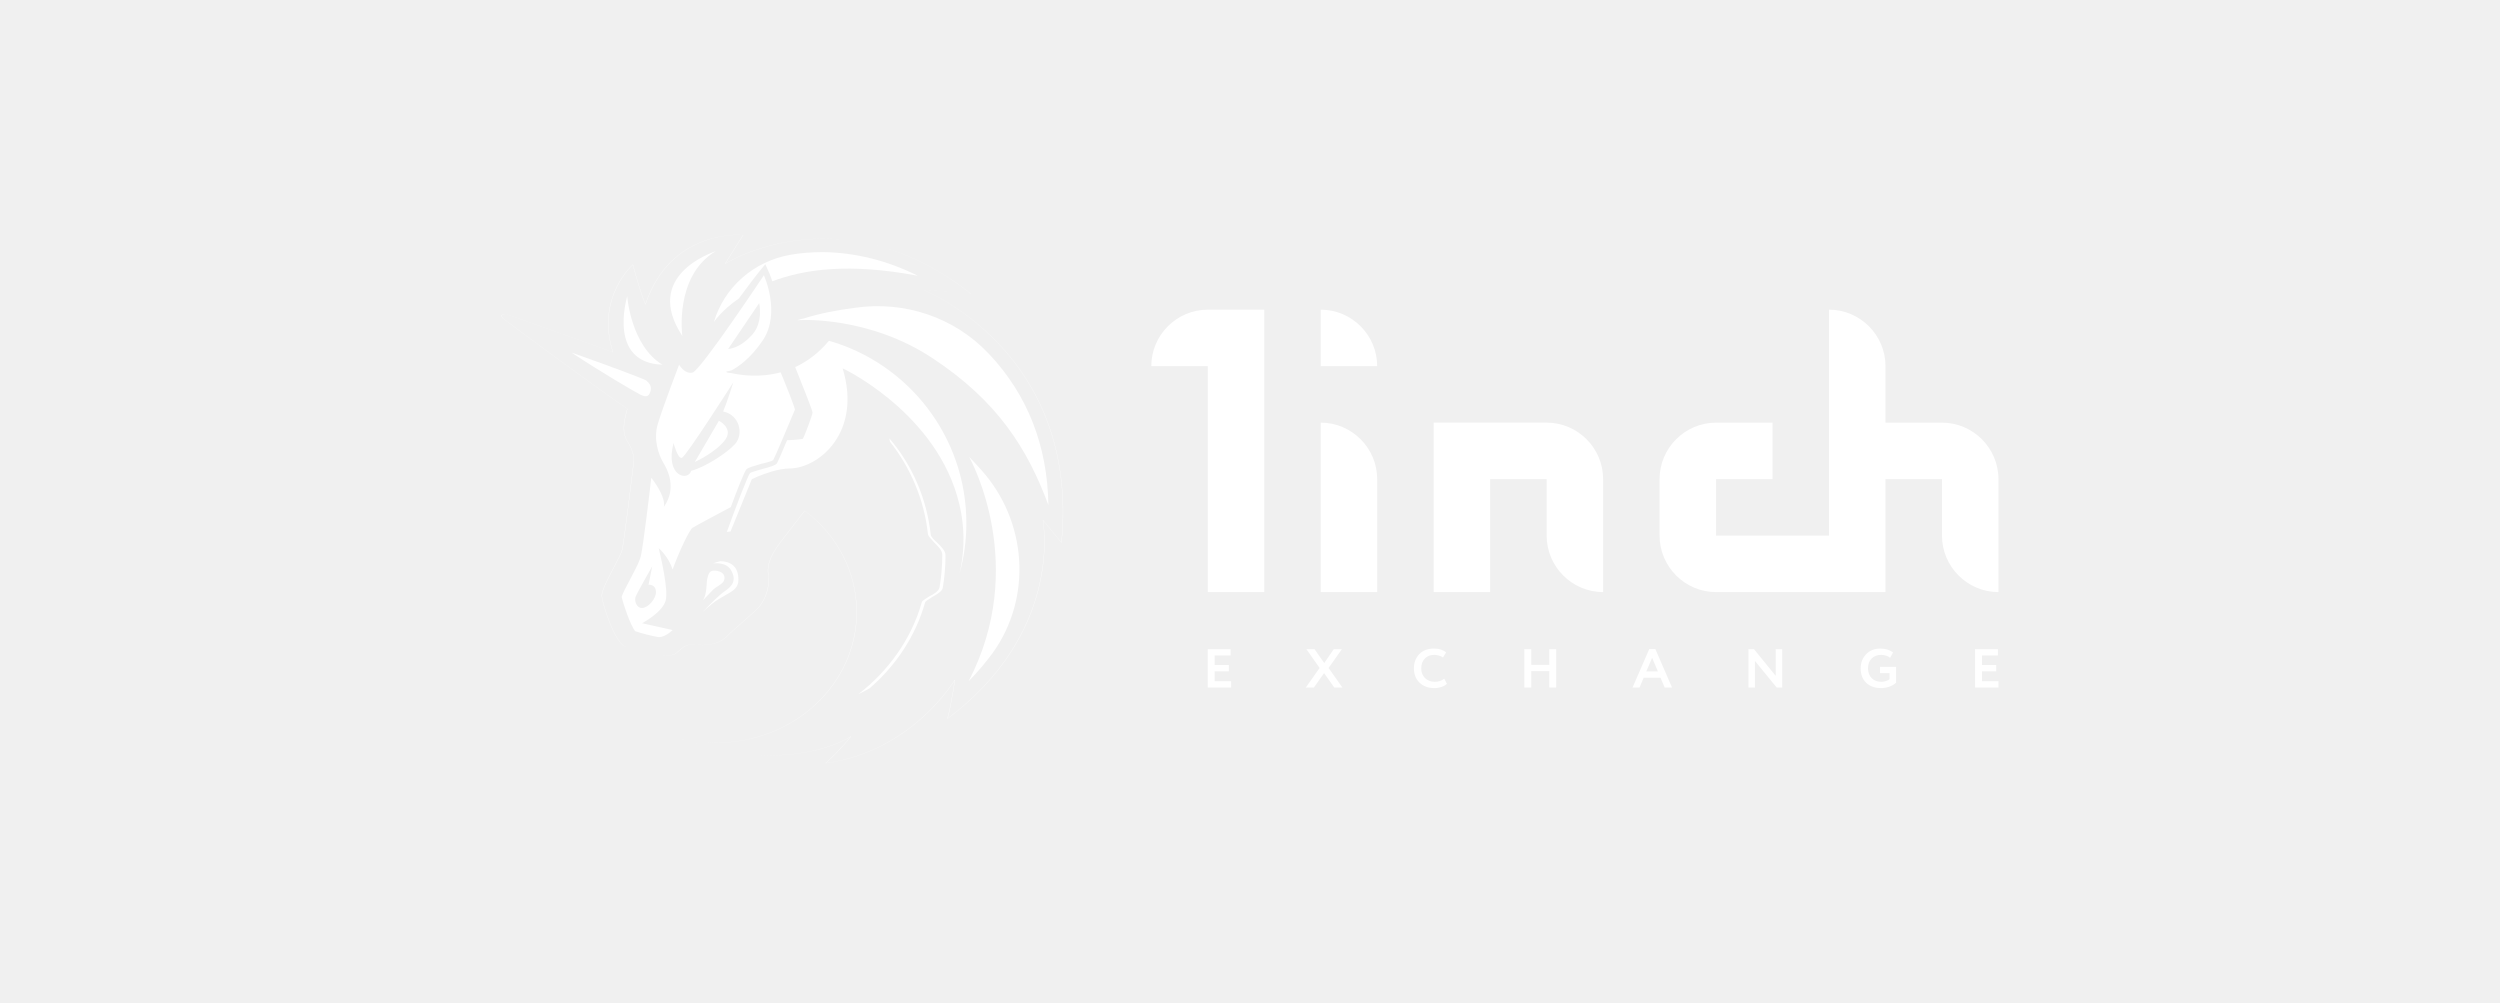
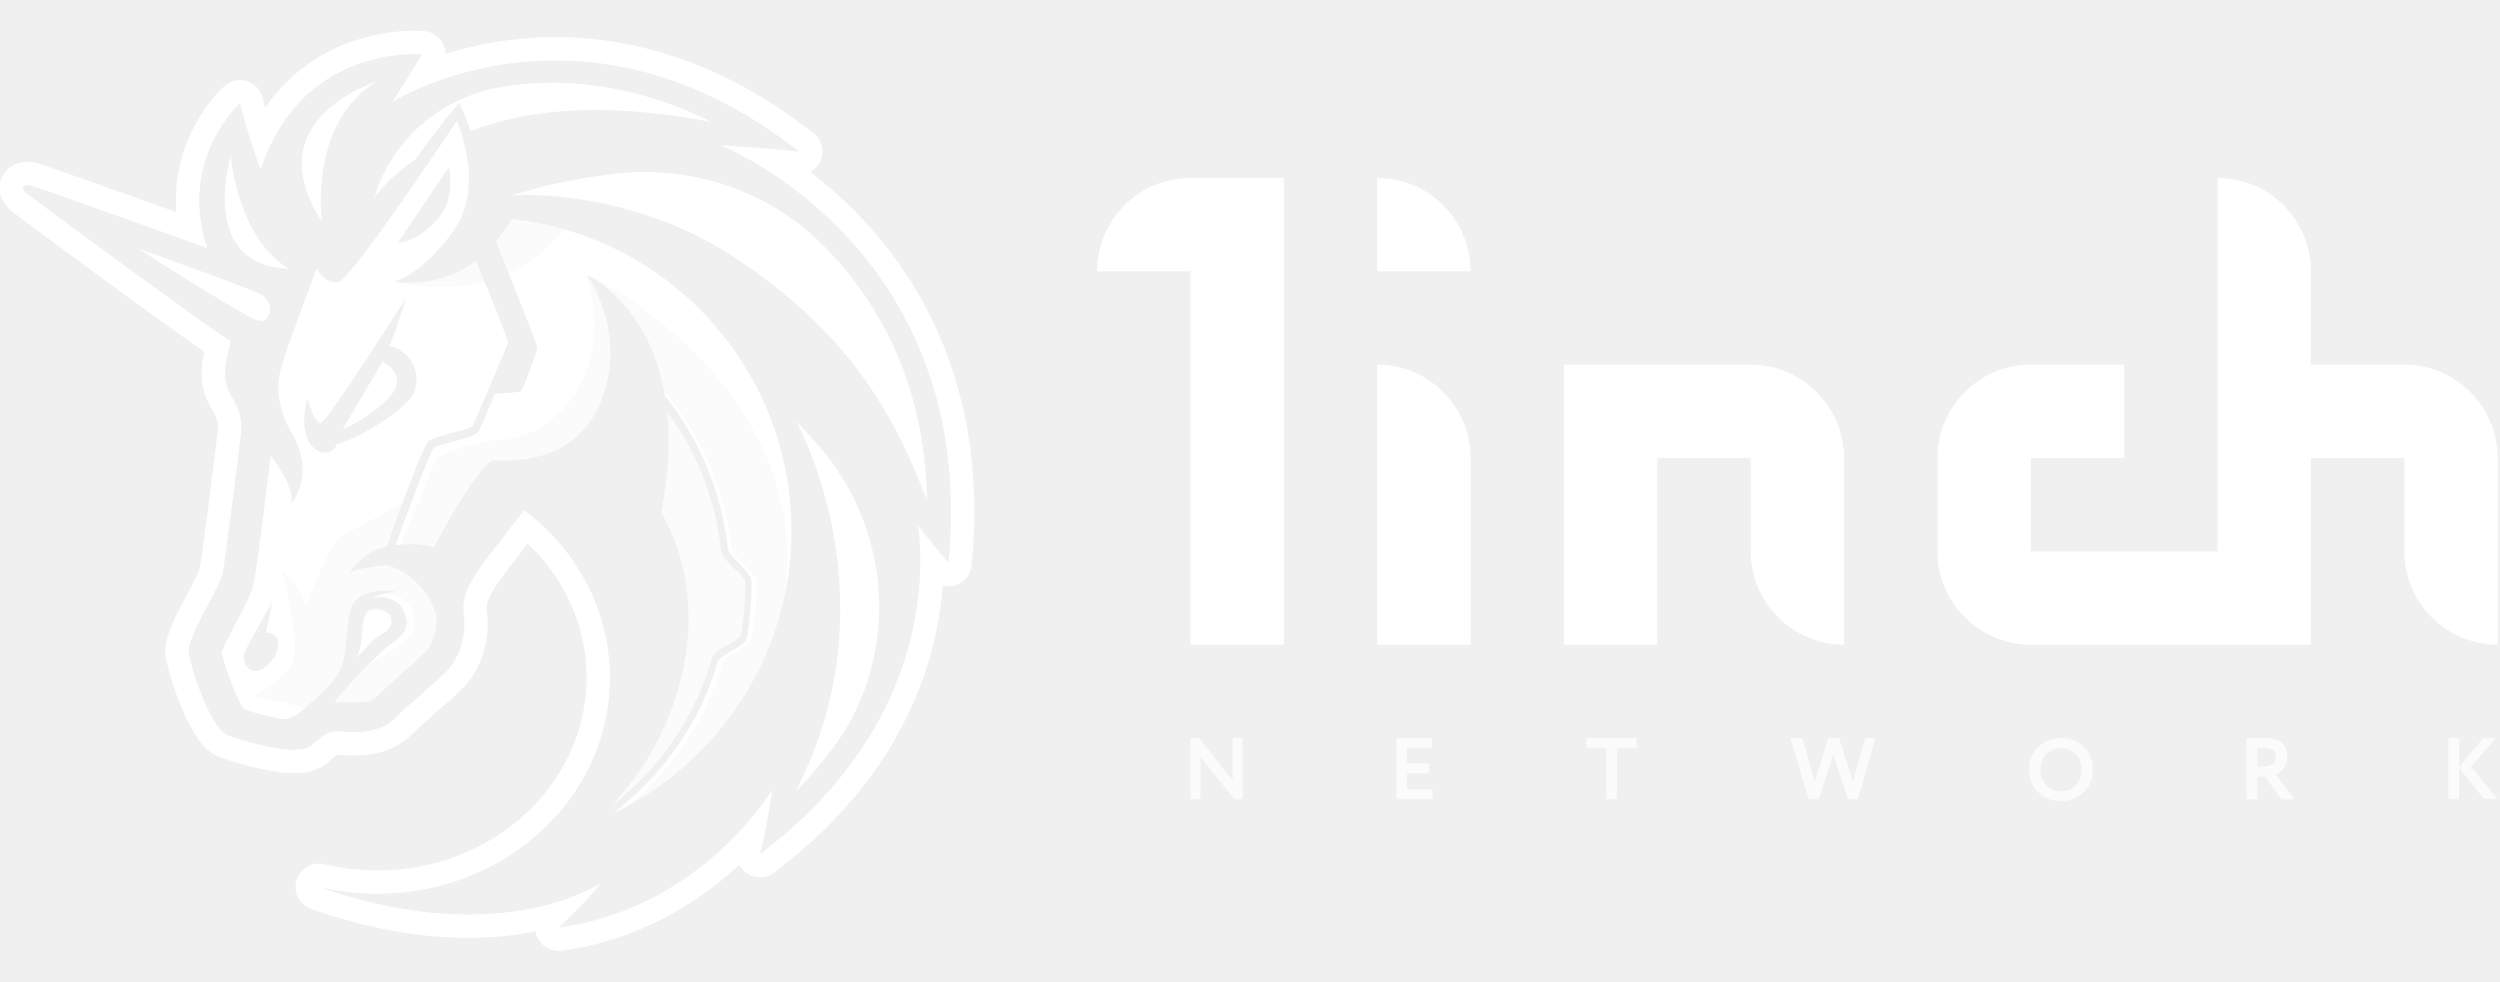
- <svg xmlns="http://www.w3.org/2000/svg" width="167" height="67" viewBox="0 0 167 67" fill="none">
-   <path d="M76.906 24.459H80.679V39.552H84.452V20.686H80.679C78.604 20.686 76.906 22.384 76.906 24.459Z" fill="white" />
-   <path d="M88.223 39.551H91.996V32.005C91.996 29.93 90.298 28.232 88.223 28.232V39.551Z" fill="white" />
-   <path d="M95.769 28.232V39.551H99.543V32.005H103.316V35.779C103.316 37.854 105.013 39.551 107.089 39.551V32.005C107.089 29.93 105.391 28.232 103.316 28.232H95.769Z" fill="white" />
-   <path d="M129.724 28.233H125.951V24.459C125.951 22.384 124.254 20.686 122.178 20.686V35.779H114.632V32.006H118.405V28.233H114.632C112.557 28.233 110.859 29.93 110.859 32.006V35.779C110.859 37.854 112.557 39.552 114.632 39.552H125.951V32.006H129.724V35.779C129.724 37.854 131.422 39.552 133.497 39.552V32.006C133.497 29.93 131.8 28.233 129.724 28.233Z" fill="white" />
-   <path d="M88.223 24.459H91.996C91.996 22.384 90.298 20.686 88.223 20.686V24.459Z" fill="white" />
-   <path d="M82.239 45.926H80.676V43.365H82.202V43.786H81.139V44.422H82.089V44.843H81.139V45.505H82.239V45.926Z" fill="white" />
-   <path d="M89.095 43.365H89.638L88.749 44.62L89.672 45.926H89.129L88.447 44.964L87.769 45.926H87.227L88.15 44.62L87.268 43.365H87.811L88.459 44.291L89.095 43.365Z" fill="white" />
-   <path d="M96.476 45.34L96.653 45.676C96.57 45.762 96.451 45.831 96.296 45.885C96.142 45.938 95.98 45.965 95.809 45.965C95.407 45.965 95.08 45.845 94.826 45.603C94.575 45.362 94.449 45.042 94.449 44.645C94.449 44.264 94.569 43.949 94.807 43.697C95.043 43.449 95.374 43.324 95.798 43.324C96.135 43.324 96.402 43.411 96.601 43.584L96.393 43.917C96.215 43.802 96.017 43.745 95.798 43.745C95.547 43.745 95.341 43.827 95.18 43.99C95.019 44.153 94.939 44.372 94.939 44.645C94.939 44.913 95.023 45.13 95.192 45.296C95.362 45.462 95.582 45.545 95.851 45.545C96.082 45.545 96.29 45.476 96.476 45.34Z" fill="white" />
-   <path d="M103.953 45.926H103.493V44.832H102.288V45.926H101.824V43.365H102.288V44.411H103.493V43.365H103.953V45.926Z" fill="white" />
-   <path d="M109.522 45.925H109.055L110.17 43.357H110.577L111.692 45.925H111.199L110.923 45.271H109.797L109.522 45.925ZM110.746 44.85L110.362 43.939L109.974 44.85H110.746Z" fill="white" />
-   <path d="M119.05 43.365V45.926H118.681L117.23 44.152V45.926H116.797V43.365H117.166L118.617 45.147V43.365H119.05Z" fill="white" />
-   <path d="M126.222 44.967H125.585V44.546H126.656V45.607C126.543 45.717 126.392 45.804 126.204 45.87C126.015 45.934 125.837 45.965 125.668 45.965C125.242 45.965 124.905 45.846 124.659 45.607C124.415 45.37 124.293 45.05 124.293 44.645C124.293 44.269 124.414 43.956 124.655 43.705C124.896 43.451 125.214 43.324 125.608 43.324C125.945 43.324 126.228 43.411 126.456 43.584L126.26 43.942C126.195 43.882 126.108 43.834 126 43.8C125.892 43.763 125.78 43.745 125.664 43.745C125.401 43.745 125.189 43.825 125.028 43.986C124.865 44.145 124.783 44.364 124.783 44.645C124.783 44.916 124.865 45.134 125.028 45.3C125.189 45.463 125.405 45.545 125.676 45.545C125.771 45.545 125.875 45.528 125.985 45.493C126.096 45.457 126.175 45.415 126.222 45.369V44.967Z" fill="white" />
-   <path d="M133.498 45.926H131.934V43.365H133.46V43.786H132.398V44.422H133.347V44.843H132.398V45.505H133.498V45.926Z" fill="white" />
-   <path fill-rule="evenodd" clip-rule="evenodd" d="M61.721 19.382C61.721 19.382 63.269 19.444 64.878 19.629C61.257 16.782 57.822 15.946 55.036 15.946C51.227 15.946 48.638 17.501 48.448 17.615L48.444 17.617L49.651 15.698C49.651 15.698 44.822 15.234 43.12 20.341C42.687 19.258 42.285 17.679 42.285 17.679C42.285 17.679 39.778 19.877 40.954 23.529C38.075 22.477 33.959 21.022 33.804 20.991C33.587 20.96 33.526 21.053 33.526 21.053C33.526 21.053 33.464 21.146 33.649 21.301C33.99 21.579 40.489 26.377 41.913 27.305C41.604 28.419 41.604 28.945 41.913 29.471C42.346 30.183 42.377 30.555 42.316 31.081C42.254 31.607 41.697 36.157 41.573 36.714C41.523 36.939 41.281 37.396 41.015 37.899C40.621 38.643 40.174 39.489 40.211 39.84C40.273 40.428 41.077 42.935 41.789 43.214C42.316 43.399 43.615 43.802 44.482 43.802C44.791 43.802 45.07 43.74 45.194 43.616C45.72 43.152 45.875 43.059 46.246 43.059H46.339C46.41 43.059 46.487 43.065 46.571 43.072C46.67 43.081 46.779 43.09 46.896 43.09C47.391 43.09 48.041 42.997 48.506 42.564C48.827 42.243 49.258 41.867 49.663 41.513C50.117 41.117 50.538 40.75 50.734 40.521C51.198 39.933 51.446 39.128 51.322 38.323C51.229 37.581 51.632 36.931 52.096 36.281C52.684 35.507 53.767 34.114 53.767 34.114C55.903 35.724 57.234 38.169 57.234 40.892C57.234 45.721 53.024 49.62 47.825 49.62C47.02 49.62 46.246 49.528 45.472 49.342C47.856 50.178 49.867 50.456 51.508 50.456C55.005 50.456 56.862 49.187 56.862 49.187C56.862 49.187 56.212 50.023 55.16 50.982H55.191C60.979 50.178 63.795 45.411 63.795 45.411C63.795 45.411 63.578 46.959 63.3 48.011C70.81 42.371 69.767 35.349 69.68 34.766C69.678 34.75 69.677 34.739 69.676 34.733C69.714 34.791 70.026 35.169 70.353 35.567H70.353C70.554 35.81 70.761 36.061 70.914 36.25C72.152 23.498 61.721 19.382 61.721 19.382ZM64.863 19.626C63.253 19.441 61.706 19.379 61.706 19.379C61.706 19.379 72.136 23.495 70.898 36.247C70.745 36.059 70.539 35.808 70.338 35.564L70.338 35.564C70.01 35.166 69.698 34.788 69.66 34.73C69.661 34.736 69.663 34.747 69.665 34.763C69.751 35.346 70.795 42.368 63.284 48.008C63.563 46.956 63.779 45.408 63.779 45.408C63.779 45.408 60.963 50.175 55.175 50.979H55.144C56.197 50.02 56.847 49.184 56.847 49.184C56.847 49.184 54.99 50.453 51.492 50.453C49.852 50.453 47.84 50.175 45.457 49.339C46.231 49.525 47.004 49.617 47.809 49.617C53.009 49.617 57.218 45.718 57.218 40.889C57.218 38.166 55.887 35.721 53.752 34.111C53.752 34.111 52.668 35.504 52.08 36.278C51.616 36.928 51.214 37.578 51.306 38.321C51.43 39.125 51.183 39.93 50.718 40.518C50.522 40.747 50.101 41.114 49.647 41.51C49.242 41.864 48.811 42.24 48.49 42.561C48.026 42.994 47.376 43.087 46.881 43.087C46.763 43.087 46.655 43.078 46.556 43.069C46.472 43.062 46.394 43.056 46.324 43.056H46.231C45.859 43.056 45.704 43.149 45.178 43.613C45.054 43.737 44.776 43.799 44.466 43.799C43.6 43.799 42.3 43.396 41.774 43.211C41.062 42.932 40.257 40.425 40.195 39.837C40.158 39.486 40.606 38.64 40.999 37.897C41.265 37.393 41.507 36.936 41.557 36.711C41.681 36.154 42.238 31.604 42.3 31.078C42.362 30.552 42.331 30.18 41.898 29.469C41.588 28.942 41.588 28.416 41.898 27.302C40.474 26.374 33.974 21.576 33.634 21.298C33.448 21.143 33.51 21.05 33.51 21.05C33.51 21.05 33.572 20.957 33.788 20.988C33.943 21.019 38.06 22.474 40.938 23.526C39.762 19.874 42.269 17.676 42.269 17.676C42.269 17.676 42.671 19.255 43.105 20.338C44.807 15.231 49.635 15.696 49.635 15.696L48.428 17.614L48.432 17.612C48.622 17.498 51.211 15.943 55.021 15.943C57.806 15.943 61.242 16.779 64.863 19.626ZM48.819 33.873C49.261 32.672 49.74 31.448 49.883 31.326C50.007 31.233 50.316 31.14 50.842 30.985C51.152 30.923 51.585 30.799 51.647 30.738C51.75 30.583 52.622 28.505 52.967 27.683L52.968 27.681L52.97 27.678C53.039 27.513 53.086 27.4 53.102 27.364C53.076 27.186 52.656 26.095 52.148 24.872C50.725 25.254 49.45 25.057 48.85 24.921C48.642 24.91 48.521 24.888 48.521 24.888C48.521 24.888 48.55 24.88 48.604 24.859C48.563 24.848 48.532 24.838 48.513 24.833L48.513 24.833H48.513C48.498 24.828 48.489 24.826 48.488 24.826C48.614 24.802 48.735 24.775 48.853 24.746C49.297 24.518 50.124 23.963 50.966 22.721C52.173 20.895 51.028 18.388 51.028 18.388C51.028 18.388 46.788 24.764 46.261 24.888C45.735 25.012 45.364 24.362 45.364 24.362C45.364 24.362 44.25 27.271 43.94 28.323C43.631 29.376 44.002 30.366 44.281 30.861C44.59 31.357 45.24 32.595 44.343 33.864C44.466 33.306 43.909 32.44 43.507 31.914C43.352 33.276 42.95 36.525 42.826 37.051C42.767 37.405 42.568 37.787 42.228 38.438L42.176 38.537C42.124 38.641 42.058 38.767 41.987 38.901L41.986 38.901C41.804 39.246 41.593 39.645 41.526 39.868C41.65 40.425 42.114 41.756 42.424 42.158C42.857 42.313 43.476 42.468 44.002 42.561C44.239 42.561 44.532 42.448 44.935 42.087L42.887 41.632C42.887 41.632 44.249 40.92 44.466 40.115C44.66 39.422 44.159 37.289 44.03 36.741C44.015 36.677 44.005 36.634 44.002 36.618L44.014 36.629C44.108 36.715 44.669 37.228 44.93 38.042C45.425 36.68 46.075 35.38 46.261 35.256C46.421 35.15 48.295 34.151 48.819 33.873ZM48.8 35.503C48.719 35.51 48.636 35.521 48.552 35.535C49.109 33.987 49.945 31.79 50.099 31.604C50.149 31.555 50.454 31.466 50.732 31.385H50.732C50.803 31.365 50.872 31.345 50.935 31.326C51.523 31.171 51.802 31.078 51.895 30.954C51.956 30.861 52.266 30.149 52.575 29.407C52.678 29.407 52.84 29.398 53.006 29.386C53.29 29.365 53.589 29.333 53.628 29.314C53.69 29.252 54.278 27.735 54.278 27.55C54.278 27.548 54.278 27.546 54.277 27.544C54.277 27.542 54.277 27.54 54.276 27.538C54.245 27.354 53.631 25.798 53.119 24.521C53.889 24.166 54.667 23.612 55.375 22.763C60.67 24.279 64.553 29.164 64.553 34.947C64.553 36.116 64.393 37.25 64.094 38.328C64.397 37.034 64.45 35.678 64.212 34.297C63.101 27.998 56.691 24.779 56.292 24.61L56.29 24.61L56.289 24.609L56.289 24.61C57.588 28.881 54.71 31.264 52.761 31.294C52.378 31.294 51.949 31.383 51.553 31.498C50.831 31.709 50.223 32.006 50.223 32.006L48.8 35.503ZM58.084 45.982C59.848 44.47 61.168 42.474 61.798 40.239C61.822 40.167 61.994 40.059 62.157 39.956C62.205 39.925 62.251 39.896 62.293 39.868L62.356 39.831L62.4 39.805C62.671 39.645 62.919 39.499 62.974 39.28C63.098 38.568 63.16 37.825 63.16 37.082C63.16 36.804 62.881 36.525 62.603 36.247C62.386 36.061 62.169 35.844 62.169 35.69C61.909 33.316 60.945 31.075 59.407 29.28C59.421 29.352 59.434 29.425 59.447 29.5C60.839 31.264 61.737 33.399 61.984 35.659C61.984 35.774 62.123 35.925 62.257 36.071L62.257 36.071C62.303 36.12 62.348 36.169 62.387 36.216C62.665 36.494 62.944 36.773 62.944 37.051C62.944 37.794 62.882 38.537 62.758 39.249C62.696 39.497 62.387 39.682 62.077 39.837C62.035 39.865 61.988 39.895 61.941 39.925C61.778 40.028 61.606 40.137 61.582 40.208C60.901 42.654 59.354 44.82 57.342 46.368C57.594 46.247 57.842 46.118 58.084 45.982ZM46.956 40.866C47.152 40.685 47.35 40.511 47.53 40.363C47.847 40.1 48.165 39.923 48.442 39.768C48.95 39.484 49.325 39.274 49.325 38.754C49.345 37.7 48.638 37.495 48.113 37.487C47.837 37.551 47.623 37.639 47.623 37.639C47.623 37.639 48.521 37.485 48.861 38.135C49.202 38.785 48.923 39.156 48.366 39.528C48.089 39.712 47.491 40.295 46.956 40.866ZM47.206 39.01C47.189 39.31 47.162 39.799 46.942 40.116C46.964 40.094 47.031 40.024 47.117 39.932L47.117 39.932C47.28 39.76 47.513 39.514 47.654 39.373C47.751 39.286 47.859 39.217 47.963 39.152C48.192 39.006 48.397 38.876 48.397 38.599C48.397 38.166 47.809 38.073 47.562 38.135C47.314 38.197 47.252 38.599 47.221 38.816C47.214 38.862 47.211 38.929 47.206 39.01ZM50.282 22.319C50.994 21.483 50.715 20.245 50.715 20.245L48.642 23.309C48.611 23.309 49.384 23.34 50.282 22.319ZM49.11 29.654C49.698 28.973 49.389 27.704 48.306 27.488C48.584 26.838 48.986 25.538 48.986 25.538C48.986 25.538 45.83 30.49 45.551 30.583C45.272 30.675 44.994 29.592 44.994 29.592C44.406 31.852 45.984 32.161 46.17 31.449C47.036 31.233 48.522 30.304 49.11 29.654ZM43.57 37.825L43.322 39.063C43.322 39.063 43.818 39.001 43.818 39.558C43.818 39.992 43.322 40.58 42.92 40.611C42.518 40.642 42.363 40.146 42.456 39.868C42.549 39.62 43.57 37.825 43.57 37.825Z" fill="white" />
-   <path d="M46.414 30.861L48.023 28.106C48.023 28.106 48.952 28.571 48.488 29.314C47.9 30.18 46.414 30.861 46.414 30.861Z" fill="white" />
-   <path d="M66.316 43.613C65.852 44.232 65.326 44.882 64.707 45.501C68.7 37.825 64.893 30.799 64.738 30.52C65.016 30.799 65.295 31.109 65.543 31.387C68.607 34.792 68.978 39.898 66.316 43.613Z" fill="white" />
-   <path d="M70.033 33.739C68.64 29.994 66.659 26.807 62.295 23.928C58.086 21.143 53.567 21.359 53.32 21.39C53.289 21.39 53.258 21.39 53.258 21.39C53.413 21.328 53.567 21.297 53.722 21.267C54.681 20.957 55.919 20.709 57.157 20.555C60.438 20.09 63.75 21.205 66.009 23.588C66.04 23.619 66.04 23.619 66.071 23.65C68.64 26.373 69.971 29.778 70.033 33.739Z" fill="white" />
-   <path d="M61.306 18.419C56.694 17.553 53.723 17.986 51.587 18.791C51.525 18.543 51.309 18.048 51.123 17.645C50.473 18.419 49.792 19.348 49.359 19.936C48.183 20.741 47.688 21.514 47.688 21.514C48.368 19.193 50.349 17.46 52.763 17.026C53.444 16.903 54.187 16.841 54.992 16.841C57.127 16.872 59.263 17.398 61.306 18.419Z" fill="white" />
-   <path d="M44.25 24.362C40.629 24.238 41.836 20.029 41.898 19.781C41.898 19.812 42.146 23.093 44.25 24.362Z" fill="white" />
-   <path d="M47.807 16.778C45.022 18.45 45.579 22.442 45.579 22.442C42.917 18.388 47.591 16.871 47.807 16.778Z" fill="white" />
-   <path d="M43.228 25.476C43.414 25.63 43.6 25.909 43.383 26.311C43.259 26.528 43.074 26.497 42.795 26.373C42.424 26.188 40.195 24.888 38.184 23.557C40.474 24.361 42.795 25.228 43.167 25.414C43.167 25.414 43.198 25.445 43.228 25.476Z" fill="white" />
+ <svg xmlns="http://www.w3.org/2000/svg" width="127.38" height="50" viewBox="0 0 204 80" fill="none">
+   <g clip-path="url(#clip0_4_41)">
+     <path d="M89.524 22.095H97.143V52.571H104.762V14.476H97.143C92.952 14.476 89.524 17.905 89.524 22.095Z" fill="white" />
+     <path d="M112.381 52.571H120V37.333C120 33.143 116.571 29.714 112.381 29.714V52.571Z" fill="white" />
+     <path d="M127.619 29.714V52.571H135.238V37.333H142.857V44.952C142.857 49.143 146.286 52.571 150.476 52.571V37.333C150.476 33.143 147.048 29.714 142.857 29.714H127.619Z" fill="white" />
+     <path d="M196.19 29.714H188.571V22.095C188.571 17.905 185.143 14.476 180.952 14.476V44.952H165.714V37.333H173.333V29.714H165.714C161.524 29.714 158.095 33.143 158.095 37.333V44.952C158.095 49.143 161.524 52.571 165.714 52.571H188.571V37.333H196.19V44.952C196.19 49.143 199.619 52.571 203.81 52.571V37.333C203.81 33.143 200.381 29.714 196.19 29.714Z" fill="white" />
+     <path d="M112.381 22.095H120C120 17.905 116.571 14.476 112.381 14.476V22.095Z" fill="white" />
+     <path d="M101.402 60.19V65.177H100.704L97.962 61.722V65.177H97.143V60.19H97.841L100.583 63.659V60.19H101.402Z" fill="white" fill-opacity="0.7" />
+     <path d="M116.901 65.177H113.945V60.19H116.83V61.01H114.821V62.249H116.616V63.068H114.821V64.358H116.901V65.177Z" fill="white" fill-opacity="0.7" />
+     <path d="M131.06 61.01H129.443V60.19H133.553V61.01H131.936V65.177H131.06V61.01Z" fill="white" fill-opacity="0.7" />
+     <path d="M152.2 60.19H153.041L151.616 65.177H150.797L149.593 61.572L148.411 65.177H147.584L146.095 60.19H147.079L148.083 63.745L149.194 60.19H150.063L151.203 63.752L152.2 60.19Z" fill="white" fill-opacity="0.7" />
+     <path d="M165.583 62.762C165.583 62.035 165.825 61.425 166.309 60.931C166.803 60.437 167.425 60.19 168.176 60.19C168.926 60.19 169.546 60.428 170.035 60.903C170.529 61.382 170.775 62.002 170.775 62.762C170.775 63.507 170.529 64.122 170.035 64.607C169.541 65.091 168.921 65.333 168.176 65.333C167.425 65.333 166.806 65.096 166.316 64.621C165.827 64.146 165.583 63.526 165.583 62.762ZM166.509 62.762C166.509 63.265 166.668 63.683 166.986 64.016C167.304 64.348 167.701 64.514 168.176 64.514C168.688 64.514 169.094 64.348 169.394 64.016C169.698 63.683 169.85 63.265 169.85 62.762C169.85 62.254 169.688 61.834 169.365 61.501C169.042 61.173 168.646 61.01 168.176 61.01C167.696 61.01 167.297 61.173 166.979 61.501C166.666 61.829 166.509 62.249 166.509 62.762Z" fill="white" fill-opacity="0.7" />
+     <path d="M184.194 63.325V65.191H183.318V60.205C183.565 60.205 183.833 60.202 184.123 60.197C184.412 60.193 184.65 60.19 184.835 60.19C186.041 60.19 186.644 60.703 186.644 61.729C186.644 62.109 186.547 62.422 186.352 62.669C186.158 62.907 185.934 63.068 185.683 63.154L187.243 65.191H186.181L184.807 63.325H184.194ZM184.792 61.01C184.769 61.01 184.731 61.012 184.678 61.017C184.626 61.017 184.553 61.019 184.458 61.024C184.363 61.024 184.275 61.024 184.194 61.024V62.505H184.764C185.044 62.505 185.272 62.437 185.448 62.299C185.628 62.161 185.718 61.974 185.718 61.736C185.718 61.252 185.41 61.01 184.792 61.01Z" fill="white" fill-opacity="0.7" />
+     <path d="M200.661 65.177H199.785V60.19H200.661V62.555L202.627 60.19H203.682L201.631 62.513L203.81 65.177H202.699L200.661 62.605V65.177Z" fill="white" fill-opacity="0.7" />
+     <path fill-rule="evenodd" clip-rule="evenodd" d="M62.837 14.01C60.498 12.492 58.833 11.835 58.833 11.835C58.833 11.835 59.926 11.879 61.493 11.992C62.094 12.036 62.766 12.089 63.472 12.155C64.034 12.207 64.619 12.267 65.207 12.335C64.172 11.52 63.143 10.787 62.125 10.129C55.956 6.141 50.161 4.897 45.333 4.897C41.072 4.897 37.566 5.861 35.222 6.76C33.333 7.484 32.197 8.166 32.027 8.268L32.02 8.272L34.458 4.397L34.64 2.501C35.297 2.565 35.876 2.964 36.167 3.557C36.291 3.809 36.355 4.08 36.362 4.351C38.73 3.617 41.787 2.993 45.333 2.993C51.371 2.993 58.726 4.815 66.385 10.838C67.055 11.364 67.293 12.272 66.969 13.06C66.799 13.472 66.498 13.799 66.127 14.003C67.507 15.059 68.987 16.352 70.442 17.909C75.719 23.551 80.601 32.592 79.291 46.081C79.216 46.85 78.684 47.498 77.945 47.721C77.606 47.823 77.255 47.827 76.927 47.744C76.5 53.51 73.986 63.043 63.164 71.17C62.515 71.658 61.629 71.68 60.956 71.227C60.683 71.043 60.47 70.798 60.327 70.519C60.218 70.621 60.107 70.723 59.993 70.825C56.916 73.611 52.233 76.654 45.907 77.534C45.82 77.546 45.733 77.552 45.645 77.552H45.583C44.796 77.552 44.09 77.069 43.806 76.335C43.76 76.215 43.726 76.091 43.705 75.966C42.144 76.277 40.308 76.49 38.207 76.49C34.673 76.49 30.398 75.888 25.39 74.132C24.433 73.797 23.906 72.77 24.193 71.797C24.479 70.824 25.478 70.246 26.465 70.483C27.883 70.823 29.296 70.992 30.77 70.992C40.356 70.992 47.865 63.837 47.865 55.272C47.865 51.05 46.075 47.178 43.059 44.32C43.051 44.331 43.042 44.341 43.034 44.352C42.346 45.242 41.516 46.317 40.929 47.09C39.978 48.423 39.645 49.161 39.72 49.829C40.044 52.002 39.375 54.138 38.14 55.703C38.124 55.723 38.108 55.742 38.091 55.762C37.602 56.332 36.673 57.142 35.846 57.864C35.808 57.897 35.771 57.929 35.733 57.962C34.9 58.689 34.084 59.402 33.492 59.994C33.476 60.01 33.461 60.025 33.445 60.04C31.969 61.417 30.043 61.614 28.895 61.614C28.577 61.614 28.291 61.59 28.098 61.574L28.087 61.573C28.084 61.573 28.082 61.573 28.079 61.573C27.89 61.557 27.818 61.552 27.77 61.552H27.582C27.551 61.552 27.527 61.553 27.51 61.553C27.474 61.576 27.411 61.619 27.308 61.7C27.168 61.809 26.992 61.959 26.747 62.175C26.278 62.615 25.717 62.807 25.341 62.901C24.906 63.01 24.448 63.052 24.02 63.052C22.908 63.052 21.633 62.803 20.585 62.543C19.507 62.276 18.526 61.96 17.949 61.756C17.928 61.749 17.908 61.741 17.888 61.734C17.339 61.519 16.928 61.156 16.648 60.856C16.353 60.542 16.097 60.183 15.879 59.832C15.442 59.131 15.053 58.298 14.731 57.503C14.11 55.971 13.592 54.21 13.501 53.347C13.44 52.774 13.58 52.23 13.684 51.89C13.804 51.499 13.97 51.091 14.143 50.705C14.484 49.946 14.932 49.098 15.318 48.369L15.335 48.338C15.608 47.821 15.848 47.367 16.033 46.987C16.125 46.798 16.193 46.648 16.24 46.533C16.273 46.453 16.286 46.413 16.289 46.404C16.394 45.91 16.72 43.489 17.052 40.883C17.38 38.316 17.692 35.76 17.753 35.237C17.805 34.798 17.797 34.585 17.753 34.383C17.705 34.163 17.581 33.818 17.205 33.2C17.202 33.194 17.198 33.188 17.195 33.182C17.193 33.18 17.192 33.178 17.191 33.175C16.358 31.76 16.316 30.369 16.667 28.666C12.414 25.712 1.608 17.731 0.939 17.184C0.934 17.18 0.93 17.177 0.926 17.173C0.53 16.843 0.127 16.355 0.005 15.683C-0.055 15.351 -0.033 15.037 0.038 14.763C0.073 14.63 0.118 14.512 0.165 14.411C0.189 14.36 0.213 14.313 0.238 14.271C0.25 14.249 0.262 14.229 0.274 14.209C0.28 14.199 0.286 14.19 0.292 14.181C0.295 14.176 0.298 14.171 0.301 14.167L0.306 14.16L0.308 14.157C0.309 14.155 0.31 14.153 1.895 15.21C1.895 15.21 1.77 15.397 2.145 15.71C2.175 15.735 2.23 15.777 2.307 15.836C2.319 15.846 2.332 15.856 2.346 15.866C2.539 16.014 2.848 16.246 3.25 16.546C3.792 16.951 4.502 17.478 5.323 18.084C9.577 21.23 16.79 26.503 18.832 27.835C18.207 30.085 18.207 31.147 18.832 32.21C19.707 33.647 19.77 34.397 19.645 35.46C19.52 36.522 18.395 45.71 18.145 46.835C18.044 47.289 17.556 48.211 17.018 49.228C16.224 50.73 15.32 52.439 15.395 53.147C15.52 54.335 17.145 59.397 18.582 59.96C19.645 60.335 22.27 61.147 24.02 61.147C24.645 61.147 25.207 61.022 25.457 60.772C26.52 59.835 26.833 59.647 27.582 59.647H27.77C27.913 59.647 28.069 59.66 28.238 59.675H28.239C28.439 59.691 28.658 59.71 28.895 59.71C29.895 59.71 31.207 59.522 32.145 58.647C32.793 57.999 33.663 57.24 34.481 56.527C35.398 55.727 36.249 54.985 36.645 54.522C37.583 53.335 38.083 51.71 37.833 50.085C37.645 48.585 38.458 47.272 39.395 45.96C40.583 44.397 42.77 41.585 42.77 41.585C42.922 41.7 43.073 41.817 43.221 41.936C43.569 42.215 43.907 42.506 44.232 42.808C47.681 46.012 49.77 50.423 49.77 55.272C49.77 63.713 43.4 70.748 34.876 72.486C33.554 72.755 32.18 72.897 30.77 72.897C29.145 72.897 27.582 72.71 26.02 72.335C27.694 72.922 29.277 73.373 30.77 73.711C32.254 74.047 33.647 74.273 34.952 74.41C36.107 74.532 37.193 74.585 38.207 74.585C40.905 74.585 43.119 74.211 44.826 73.749C47.587 73.001 49.02 72.022 49.02 72.022C49.02 72.022 48.65 72.499 47.984 73.235C47.438 73.84 46.693 74.62 45.791 75.456C45.743 75.5 45.694 75.545 45.645 75.59C45.643 75.592 45.64 75.594 45.638 75.597C45.62 75.614 45.601 75.63 45.583 75.647H45.645C46.832 75.482 47.957 75.235 49.02 74.923C54.447 73.333 58.272 70.075 60.537 67.603C62.198 65.789 63.02 64.397 63.02 64.397C63.02 64.397 62.875 65.432 62.645 66.715C62.543 67.282 62.425 67.899 62.295 68.496C62.208 68.895 62.116 69.286 62.02 69.647C62.864 69.013 63.655 68.37 64.396 67.722C73.551 59.703 75.031 50.778 75.096 46.097C75.099 45.883 75.099 45.677 75.097 45.48C75.097 45.479 75.097 45.478 75.097 45.477C75.097 45.477 75.097 45.477 75.097 45.477C75.097 45.477 75.097 45.477 75.097 45.477C75.097 45.476 75.097 45.476 75.097 45.476C75.097 45.475 75.097 45.474 75.097 45.473V45.472C75.097 45.472 75.097 45.472 75.097 45.472C75.097 45.468 75.097 45.465 75.097 45.462C75.097 45.462 75.097 45.462 75.097 45.462C75.079 44.076 74.943 43.163 74.904 42.9L74.899 42.867C74.897 42.853 74.896 42.842 74.895 42.835C74.9 42.842 74.907 42.852 74.916 42.864C74.923 42.873 74.93 42.883 74.939 42.895C75.047 43.036 75.314 43.363 75.644 43.765C75.834 43.997 76.045 44.253 76.26 44.514L76.26 44.514L76.26 44.514L76.26 44.514L76.263 44.517C76.513 44.821 76.768 45.131 76.999 45.413C77.142 45.587 77.277 45.752 77.395 45.897C77.476 45.063 77.532 44.248 77.565 43.451C77.565 43.45 77.565 43.45 77.565 43.45C77.565 43.448 77.566 43.446 77.566 43.444C77.566 43.443 77.566 43.442 77.566 43.441C77.566 43.441 77.566 43.44 77.566 43.44C77.566 43.44 77.566 43.44 77.566 43.439C77.566 43.439 77.566 43.439 77.566 43.438C77.566 43.438 77.566 43.437 77.566 43.436C77.566 43.435 77.566 43.434 77.566 43.434C77.566 43.434 77.566 43.434 77.566 43.433C77.57 43.328 77.574 43.223 77.578 43.118C78.138 26.429 68.509 17.69 62.837 14.01ZM20.185 10.558C20.23 10.709 20.276 10.864 20.324 11.022C20.601 11.926 20.931 12.924 21.27 13.772C21.588 12.818 21.96 11.96 22.373 11.189C25.052 6.193 29.464 4.834 32.151 4.487C33.532 4.308 34.458 4.397 34.458 4.397C34.64 2.501 34.639 2.501 34.638 2.501L34.635 2.501L34.63 2.5L34.617 2.499C34.611 2.499 34.605 2.498 34.598 2.498C34.592 2.497 34.586 2.497 34.579 2.496C34.549 2.494 34.51 2.491 34.462 2.488C34.365 2.482 34.234 2.476 34.07 2.473C33.744 2.466 33.288 2.471 32.737 2.513C31.638 2.596 30.132 2.828 28.495 3.43C26.166 4.287 23.622 5.88 21.644 8.734C21.614 8.624 21.587 8.524 21.562 8.433C21.519 8.272 21.485 8.144 21.462 8.056C21.451 8.013 21.442 7.979 21.436 7.958L21.43 7.933L21.428 7.927C21.265 7.285 20.779 6.774 20.147 6.578C19.514 6.382 18.825 6.528 18.327 6.965L19.582 8.397C18.327 6.965 18.326 6.966 18.325 6.966L18.324 6.968L18.32 6.971L18.311 6.979C18.305 6.984 18.297 6.991 18.288 6.999C18.271 7.015 18.248 7.036 18.222 7.061C18.169 7.111 18.098 7.179 18.013 7.265C17.844 7.437 17.617 7.681 17.358 7.995C16.843 8.62 16.193 9.535 15.629 10.718C14.823 12.408 14.204 14.628 14.389 17.274C12.293 16.517 10.123 15.742 8.25 15.079C6.826 14.574 5.572 14.133 4.653 13.814C4.194 13.654 3.814 13.524 3.537 13.431C3.4 13.384 3.281 13.345 3.189 13.315C3.186 13.315 3.183 13.314 3.179 13.312C3.129 13.296 2.971 13.245 2.831 13.217C2.796 13.21 2.762 13.204 2.727 13.199C2.211 13.125 1.694 13.176 1.224 13.39C0.996 13.493 0.806 13.624 0.651 13.762C0.575 13.83 0.509 13.899 0.453 13.965C0.424 13.998 0.398 14.031 0.375 14.062C0.363 14.078 0.352 14.093 0.341 14.108C0.335 14.116 0.33 14.124 0.325 14.131L0.318 14.142L0.314 14.148L0.312 14.15C0.311 14.152 0.31 14.153 1.895 15.21C1.895 15.21 2.02 15.022 2.457 15.085C2.478 15.089 2.532 15.105 2.617 15.133C2.62 15.133 2.622 15.134 2.624 15.135C2.835 15.203 3.229 15.337 3.764 15.522C4.406 15.744 5.25 16.039 6.225 16.383C8.616 17.226 11.793 18.359 14.704 19.413C15.459 19.686 16.195 19.954 16.895 20.21C16.647 19.439 16.48 18.7 16.38 17.995C15.883 14.493 17.039 11.825 18.098 10.202C18.866 9.025 19.582 8.397 19.582 8.397C19.582 8.397 19.824 9.343 20.185 10.558ZM1.961 16.923C1.961 16.923 1.962 16.923 1.965 16.924C1.962 16.923 1.961 16.923 1.961 16.923Z" fill="white" />
+     <path d="M34.895 52.96C34.703 53.2 34.028 53.812 33.385 54.394C33.194 54.568 33.005 54.739 32.833 54.897C32.572 55.136 32.304 55.375 32.039 55.611L32.038 55.611C31.54 56.055 31.053 56.49 30.645 56.897C30.395 57.147 29.895 57.272 29.145 57.272H27.27C27.646 56.771 28.313 56.009 29.038 55.235C29.438 54.865 29.841 54.511 30.207 54.21C30.848 53.679 31.489 53.321 32.05 53.007C33.075 52.434 33.833 52.01 33.833 50.96C33.872 48.83 32.443 48.417 31.383 48.403C31.699 48.33 32.055 48.272 32.395 48.272C31.207 47.96 29.707 48.272 29.02 48.96C28.52 49.418 28.409 50.654 28.298 51.89C28.242 52.508 28.187 53.127 28.082 53.647C27.803 55.102 26.921 55.906 25.573 57.136L25.571 57.137L25.567 57.141C25.412 57.283 25.25 57.43 25.082 57.585C25.043 57.621 25.004 57.657 24.966 57.691L20.833 56.772C20.833 56.772 23.582 55.335 24.02 53.71C24.412 52.31 23.4 48.003 23.139 46.895C23.109 46.766 23.089 46.68 23.082 46.647C23.086 46.651 23.095 46.659 23.107 46.67C23.296 46.843 24.43 47.88 24.957 49.522C25.957 46.772 27.27 44.147 27.645 43.897C27.967 43.683 31.75 41.668 32.809 41.105C32.346 42.362 31.902 43.606 31.582 44.522C30.457 44.835 29.333 45.46 28.52 46.71C28.957 46.397 30.333 46.21 31.333 46.085C32.207 46.022 34.895 47.46 35.583 50.147V50.272C35.707 51.272 35.395 52.21 34.895 52.96Z" fill="white" fill-opacity="0.7" />
+     <path d="M32.773 44.395C34.055 44.278 35.118 44.537 35.395 44.647C37.833 40.022 39.77 37.522 40.27 37.522C40.323 37.516 40.438 37.52 40.603 37.526C41.991 37.573 46.953 37.744 49.02 32.772C51.236 27.355 48.116 22.726 47.903 22.409L47.895 22.398C50.52 31.022 44.707 35.835 40.77 35.897C38.583 35.897 35.645 37.335 35.645 37.335L32.773 44.395Z" fill="white" fill-opacity="0.7" />
+     <path d="M47.895 22.398C47.897 22.398 47.9 22.4 47.905 22.402C48.175 22.533 52.844 24.798 54.19 31.828C57.296 35.453 59.243 39.979 59.77 44.772C59.77 45.085 60.207 45.522 60.645 45.897C61.207 46.46 61.77 47.022 61.77 47.585C61.77 49.085 61.645 50.585 61.395 52.022C61.284 52.465 60.782 52.761 60.234 53.083L60.182 53.114C60.16 53.126 60.139 53.139 60.118 53.152C60.085 53.171 60.053 53.19 60.02 53.21C59.935 53.266 59.84 53.326 59.744 53.387L59.744 53.387C59.416 53.595 59.068 53.815 59.02 53.96C57.747 58.471 55.083 62.501 51.523 65.554C57.4 62.246 61.832 56.686 63.662 50.073C64.269 47.468 64.373 44.739 63.895 41.96C61.645 29.21 48.645 22.71 47.895 22.398Z" fill="white" fill-opacity="0.7" />
+     <path d="M32.875 23.026C34.029 23.084 36.498 22.966 38.833 21.272C39.07 21.826 39.305 22.384 39.531 22.928C36.66 23.698 34.086 23.302 32.875 23.026Z" fill="white" fill-opacity="0.7" />
+     <path d="M41.494 22.22C43.049 21.504 44.621 20.384 46.052 18.671C44.669 18.274 43.238 17.992 41.77 17.835C41.333 18.522 40.895 19.147 40.458 19.647C40.716 20.286 41.09 21.21 41.494 22.22Z" fill="white" fill-opacity="0.7" />
+     <path d="M53.958 41.772C54.583 38.585 54.645 35.835 54.458 33.585C56.895 36.835 58.395 40.772 58.833 44.835C58.895 45.335 59.395 45.835 59.895 46.335C60.333 46.71 60.833 47.21 60.833 47.522C60.833 48.96 60.707 50.397 60.458 51.835C60.398 52.013 59.89 52.303 59.464 52.545L59.395 52.585C58.77 52.897 58.207 53.21 58.083 53.71C56.707 58.522 53.77 62.772 49.833 65.772C55.645 59.71 58.458 49.71 53.958 41.772Z" fill="white" fill-opacity="0.7" />
+     <path fill-rule="evenodd" clip-rule="evenodd" d="M26.27 18.022C26.27 18.022 25.145 9.96 30.77 6.585C30.75 6.593 30.712 6.608 30.657 6.628C29.507 7.061 21.139 10.206 26.27 18.022ZM38.395 10.647C42.707 9.022 48.707 8.147 58.02 9.897C53.895 7.835 49.583 6.772 45.27 6.71C43.645 6.71 42.145 6.835 40.77 7.085C35.895 7.96 31.895 11.46 30.52 16.147C30.52 16.147 31.52 14.585 33.895 12.96L33.994 12.825C34.872 11.634 36.194 9.84 37.458 8.335C37.832 9.147 38.27 10.147 38.395 10.647ZM60.02 21.022C68.832 26.835 72.832 33.272 75.645 40.835C75.52 32.835 72.832 25.96 67.645 20.46L67.52 20.335C62.958 15.522 56.27 13.272 49.645 14.21C47.145 14.522 44.645 15.022 42.707 15.647C42.395 15.71 42.083 15.772 41.77 15.897H41.895C42.395 15.835 51.52 15.397 60.02 21.022ZM68.145 60.772C67.207 62.022 66.145 63.335 64.895 64.585C72.957 49.085 65.27 34.897 64.957 34.335C65.52 34.897 66.082 35.522 66.582 36.085C72.77 42.96 73.52 53.272 68.145 60.772ZM18.817 12.707C18.58 13.613 16.473 21.654 23.582 21.897C19.332 19.335 18.832 12.71 18.832 12.647L18.829 12.661L18.825 12.677L18.817 12.707ZM31.207 29.46L27.957 35.023C27.957 35.023 30.957 33.647 32.145 31.897C33.082 30.397 31.207 29.46 31.207 29.46ZM29.038 55.235C29.438 54.865 29.841 54.511 30.207 54.21C30.848 53.679 31.489 53.321 32.05 53.007C33.075 52.434 33.832 52.01 33.832 50.96C33.872 48.83 32.443 48.417 31.383 48.403C31.399 48.399 31.416 48.396 31.432 48.392C30.852 48.521 30.395 48.71 30.395 48.71C30.395 48.71 32.207 48.397 32.895 49.71C33.582 51.022 33.02 51.772 31.895 52.522C31.333 52.897 30.121 54.079 29.038 55.235ZM34.958 35.96C34.669 36.207 33.703 38.679 32.809 41.105C31.75 41.668 27.967 43.682 27.645 43.897C27.27 44.147 25.957 46.772 24.957 49.522C24.43 47.88 23.296 46.843 23.107 46.67C23.095 46.659 23.086 46.651 23.082 46.647C23.089 46.68 23.109 46.766 23.139 46.895C23.4 48.003 24.412 52.31 24.02 53.71C23.582 55.335 20.832 56.772 20.832 56.772L24.966 57.691C24.152 58.419 23.56 58.647 23.082 58.647C22.02 58.46 20.77 58.147 19.895 57.835C19.27 57.022 18.332 54.335 18.082 53.21C18.217 52.76 18.643 51.955 19.012 51.258H19.012L19.012 51.258L19.012 51.258L19.012 51.257C19.155 50.986 19.29 50.732 19.395 50.522L19.499 50.323C20.186 49.008 20.588 48.237 20.707 47.522C20.957 46.46 21.77 39.897 22.082 37.147C22.895 38.21 24.02 39.96 23.77 41.085C25.582 38.522 24.27 36.022 23.645 35.022C23.082 34.022 22.332 32.022 22.957 29.897C23.582 27.772 25.832 21.897 25.832 21.897C25.832 21.897 26.582 23.21 27.645 22.96C28.707 22.71 37.27 9.835 37.27 9.835C37.27 9.835 39.583 14.897 37.145 18.585C34.645 22.272 32.207 22.96 32.207 22.96C32.207 22.96 32.454 23.005 32.875 23.026C34.086 23.302 36.66 23.698 39.531 22.928C40.558 25.397 41.406 27.601 41.458 27.96C41.426 28.034 41.328 28.266 41.187 28.603L41.186 28.605L41.186 28.605L41.185 28.606L41.185 28.607C40.487 30.269 38.728 34.461 38.52 34.772C38.395 34.897 37.52 35.147 36.895 35.272C35.832 35.585 35.207 35.772 34.958 35.96ZM36.645 13.585C36.645 13.585 37.207 16.085 35.77 17.772C33.958 19.835 32.395 19.772 32.458 19.772L36.645 13.585ZM22.207 49.085L21.707 51.585C21.707 51.585 22.707 51.46 22.707 52.585C22.707 53.46 21.707 54.647 20.895 54.71C20.082 54.772 19.77 53.772 19.957 53.21C20.145 52.71 22.207 49.085 22.207 49.085ZM31.77 28.21C33.958 28.647 34.583 31.21 33.395 32.585C32.207 33.897 29.207 35.772 27.457 36.21C27.082 37.647 23.895 37.022 25.082 32.46C25.082 32.46 25.645 34.647 26.207 34.46C26.77 34.272 33.145 24.272 33.145 24.272C33.145 24.272 32.332 26.897 31.77 28.21ZM29.552 51.477C29.518 52.083 29.463 53.071 29.02 53.71C29.063 53.666 29.198 53.524 29.373 53.339L29.374 53.339C29.702 52.992 30.172 52.495 30.457 52.21C30.652 52.035 30.871 51.896 31.08 51.763C31.542 51.47 31.957 51.207 31.957 50.647C31.957 49.772 30.77 49.585 30.27 49.71C29.77 49.835 29.645 50.647 29.582 51.085C29.569 51.178 29.561 51.314 29.552 51.477ZM58.583 53.897C57.207 58.835 54.083 63.21 50.02 66.335C50.531 66.091 51.032 65.83 51.523 65.554C55.083 62.501 57.747 58.471 59.02 53.96C59.068 53.815 59.415 53.595 59.744 53.387L59.744 53.387C59.84 53.326 59.935 53.266 60.02 53.21C60.039 53.198 60.058 53.187 60.078 53.175L60.118 53.151C60.139 53.139 60.16 53.126 60.182 53.114L60.234 53.083C60.782 52.761 61.284 52.465 61.395 52.022C61.645 50.585 61.77 49.085 61.77 47.585C61.77 47.022 61.207 46.46 60.645 45.897C60.207 45.522 59.77 45.085 59.77 44.772C59.243 39.979 57.296 35.452 54.191 31.828C54.218 31.974 54.245 32.122 54.27 32.272C57.083 35.835 58.895 40.147 59.395 44.71C59.395 44.943 59.674 45.247 59.946 45.542C60.038 45.642 60.129 45.74 60.207 45.835C60.77 46.397 61.332 46.96 61.332 47.522C61.332 49.022 61.207 50.522 60.958 51.96C60.832 52.46 60.207 52.835 59.583 53.147C59.498 53.204 59.404 53.263 59.308 53.324L59.307 53.325L59.306 53.325C58.978 53.533 58.631 53.752 58.583 53.897ZM47.895 22.397L47.895 22.398C48.65 22.712 61.645 29.212 63.895 41.96C64.373 44.739 64.269 47.468 63.662 50.073C64.262 47.905 64.582 45.624 64.582 43.272C64.582 31.596 56.742 21.732 46.052 18.671C44.62 20.384 43.049 21.504 41.494 22.22C42.555 24.869 43.832 28.109 43.832 28.335C43.832 28.71 42.645 31.772 42.52 31.897C42.395 31.96 40.958 32.085 40.395 32.085C39.77 33.585 39.145 35.022 39.02 35.21C38.832 35.46 38.27 35.647 37.083 35.96C36.955 35.998 36.816 36.039 36.672 36.08C36.11 36.244 35.494 36.423 35.395 36.522C35.082 36.897 33.395 41.335 32.27 44.46C32.44 44.431 32.608 44.41 32.773 44.395L35.645 37.335C35.645 37.335 38.583 35.897 40.77 35.897C44.707 35.835 50.52 31.022 47.895 22.397ZM21.832 25.835C22.27 25.022 21.895 24.46 21.52 24.147L21.395 24.022C20.645 23.647 15.957 21.897 11.332 20.272C15.395 22.96 19.895 25.585 20.645 25.96C21.207 26.21 21.582 26.272 21.832 25.835Z" fill="white" />
+   </g>
+   <defs>
+     <clipPath id="clip0_4_41">
+       <rect width="203.81" height="80" fill="white" />
+     </clipPath>
+   </defs>
</svg>
